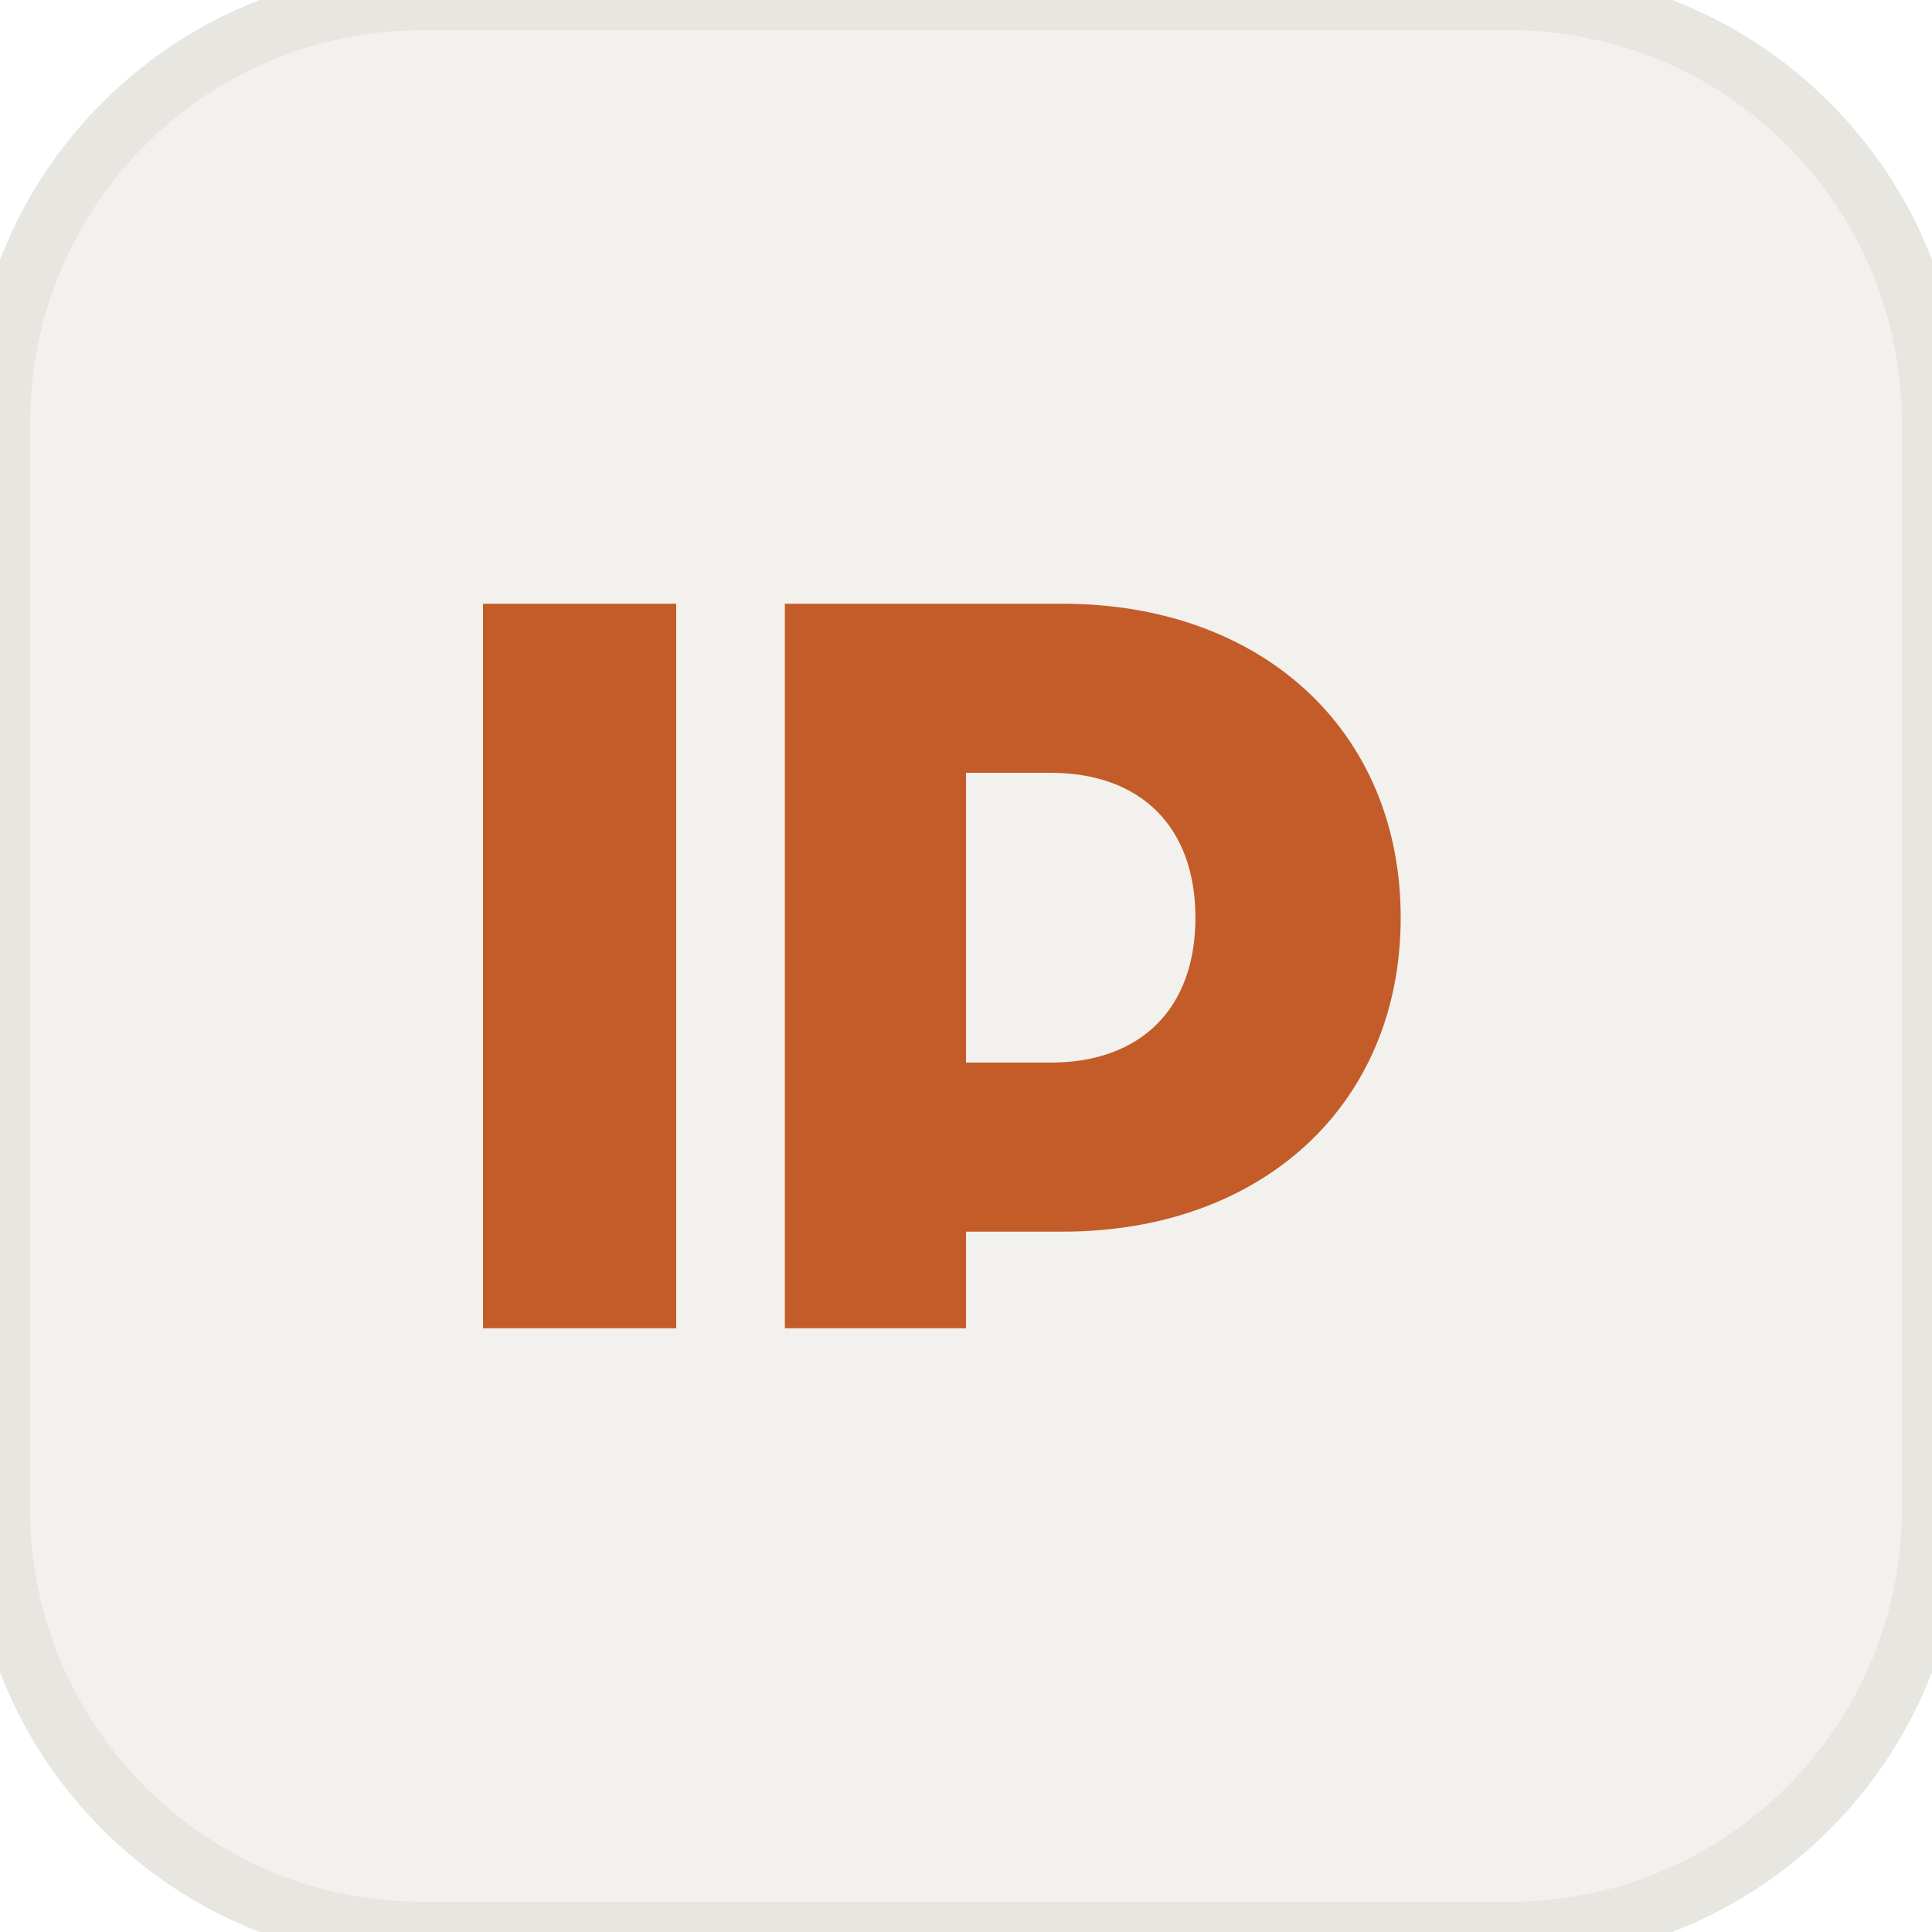
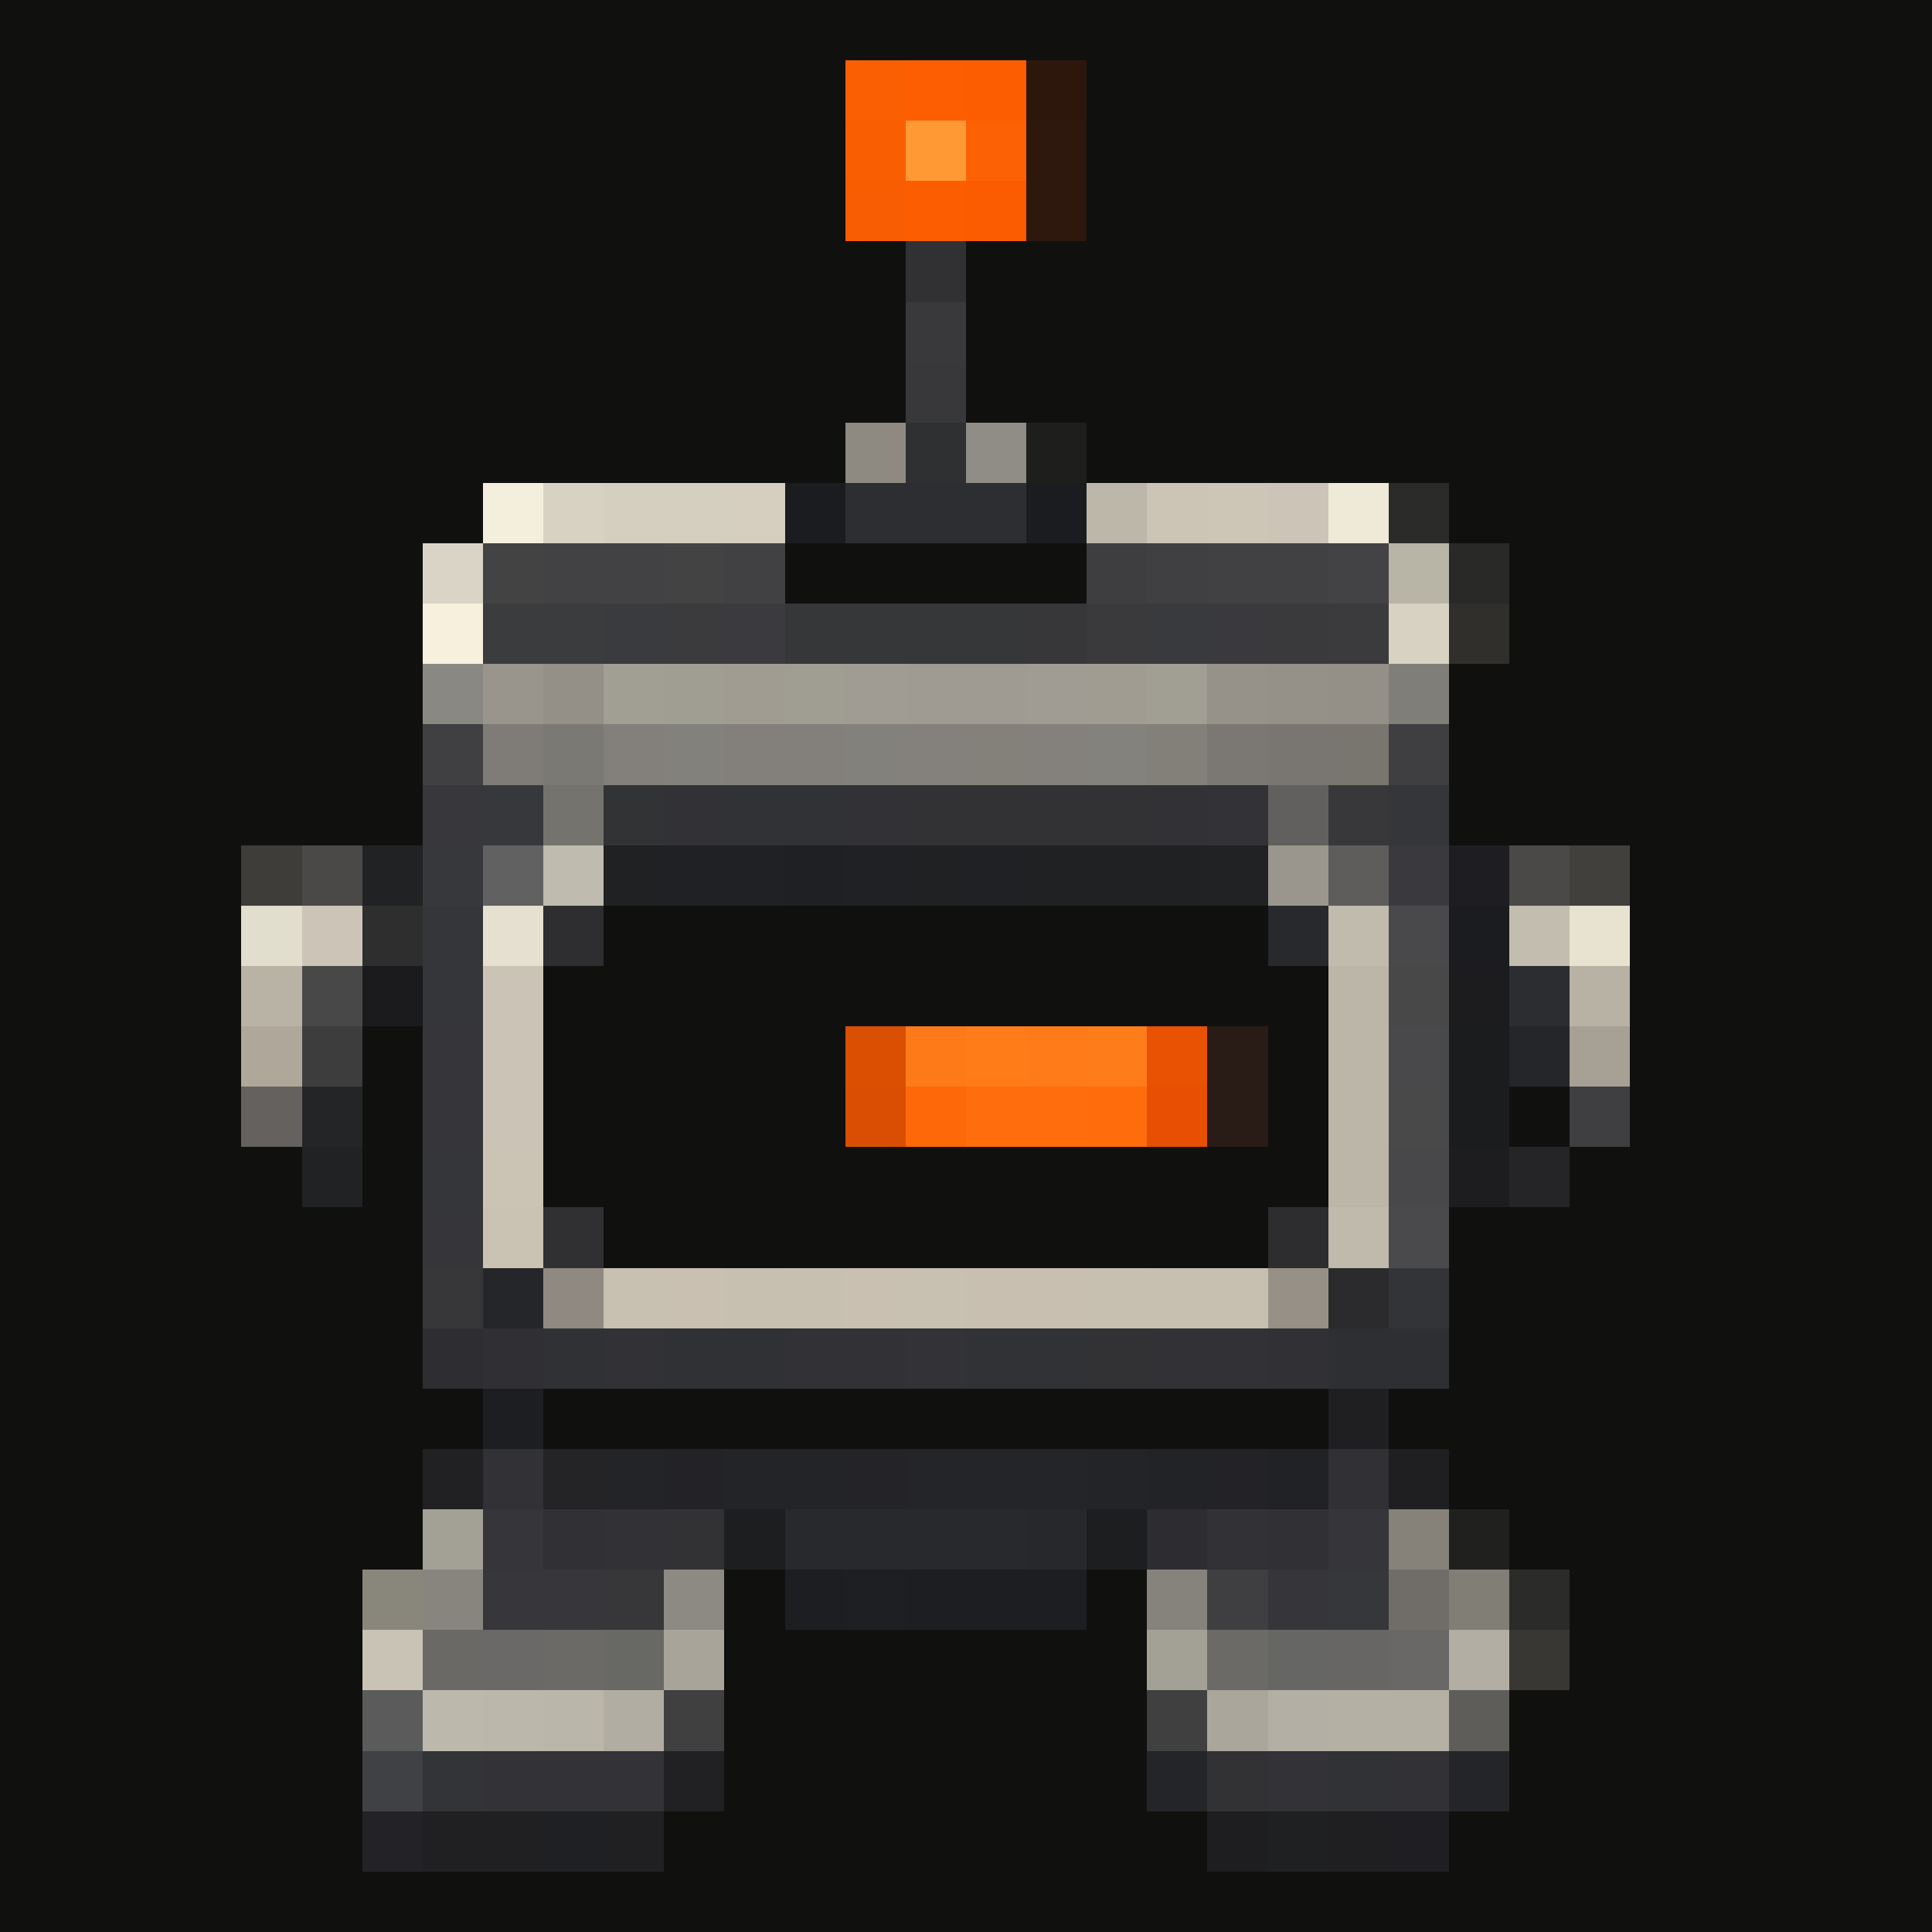
- <svg xmlns="http://www.w3.org/2000/svg" viewBox="0 0 32 32" fill="none">
-   <rect width="32" height="32" rx="7" fill="#f2f1ed" stroke="#e8e6e0" stroke-width="1" />
-   <path fill="#c45c2a" d="M8 10h3.2v12H8V10Zm4.8 0h4.8c3.3 0 5.6 2.1 5.6 5.2 0 3.1-2.3 5.2-5.6 5.2h-1.6V22H13V10Zm3.2 7.6h1.4c1.5 0 2.4-.9 2.4-2.4s-.9-2.4-2.4-2.4h-1.4v4.8Z" />
+ <svg xmlns="http://www.w3.org/2000/svg" viewBox="0 0 32 32" shape-rendering="crispEdges">
+   <rect width="32" height="32" fill="#10110f" />
+   <rect x="14" y="1" width="1" height="1" fill="#fa5f04" />
+   <rect x="15" y="1" width="1" height="1" fill="#fd5e02" />
+   <rect x="16" y="1" width="1" height="1" fill="#fc5d00" />
+   <rect x="17" y="1" width="1" height="1" fill="#2d170d" />
+   <rect x="14" y="2" width="1" height="1" fill="#f95e03" />
+   <rect x="15" y="2" width="1" height="1" fill="#ff9934" />
+   <rect x="16" y="2" width="1" height="1" fill="#fc6205" />
+   <rect x="17" y="2" width="1" height="1" fill="#2e170d" />
+   <rect x="14" y="3" width="1" height="1" fill="#f95d04" />
+   <rect x="15" y="3" width="1" height="1" fill="#fd5d01" />
+   <rect x="16" y="3" width="1" height="1" fill="#fc5c01" />
+   <rect x="17" y="3" width="1" height="1" fill="#2e170d" />
+   <rect x="15" y="4" width="1" height="1" fill="#313134" />
+   <rect x="15" y="5" width="1" height="1" fill="#39393b" />
+   <rect x="15" y="6" width="1" height="1" fill="#38383a" />
+   <rect x="14" y="7" width="1" height="1" fill="#8e8a81" />
+   <rect x="15" y="7" width="1" height="1" fill="#2f3032" />
+   <rect x="16" y="7" width="1" height="1" fill="#908c86" />
+   <rect x="17" y="7" width="1" height="1" fill="#1e1e1c" />
+   <rect x="8" y="8" width="1" height="1" fill="#f4efdc" />
+   <rect x="9" y="8" width="1" height="1" fill="#d8d2c2" />
+   <rect x="10" y="8" width="1" height="1" fill="#d5cfbf" />
+   <rect x="11" y="8" width="1" height="1" fill="#d5cfc0" />
+   <rect x="12" y="8" width="1" height="1" fill="#d6cfc0" />
+   <rect x="13" y="8" width="1" height="1" fill="#1b1c1f" />
+   <rect x="14" y="8" width="1" height="1" fill="#2d2e31" />
+   <rect x="15" y="8" width="2" height="1" fill="#2d2e32" />
+   <rect x="17" y="8" width="1" height="1" fill="#1b1c1f" />
+   <rect x="18" y="8" width="1" height="1" fill="#bcb7a9" />
+   <rect x="19" y="8" width="1" height="1" fill="#ccc5b6" />
+   <rect x="20" y="8" width="1" height="1" fill="#cdc6b6" />
+   <rect x="21" y="8" width="1" height="1" fill="#ccc5b7" />
+   <rect x="22" y="8" width="1" height="1" fill="#efead8" />
+   <rect x="23" y="8" width="1" height="1" fill="#2b2b29" />
+   <rect x="7" y="9" width="1" height="1" fill="#d9d4c5" />
+   <rect x="8" y="9" width="1" height="1" fill="#434344" />
+   <rect x="9" y="9" width="2" height="1" fill="#424244" />
+   <rect x="11" y="9" width="1" height="1" fill="#434343" />
+   <rect x="12" y="9" width="1" height="1" fill="#414143" />
+   <rect x="18" y="9" width="1" height="1" fill="#3e3d3f" />
+   <rect x="19" y="9" width="1" height="1" fill="#404042" />
+   <rect x="20" y="9" width="1" height="1" fill="#414042" />
+   <rect x="21" y="9" width="1" height="1" fill="#414143" />
+   <rect x="22" y="9" width="1" height="1" fill="#434244" />
+   <rect x="23" y="9" width="1" height="1" fill="#b8b5a7" />
+   <rect x="24" y="9" width="1" height="1" fill="#292927" />
+   <rect x="7" y="10" width="1" height="1" fill="#f6f0dc" />
+   <rect x="8" y="10" width="1" height="1" fill="#3b3c3d" />
+   <rect x="9" y="10" width="1" height="1" fill="#3b3c3e" />
+   <rect x="10" y="10" width="1" height="1" fill="#3a3b3e" />
+   <rect x="11" y="10" width="1" height="1" fill="#3b3b3d" />
+   <rect x="12" y="10" width="1" height="1" fill="#3b3a3e" />
+   <rect x="13" y="10" width="4" height="1" fill="#363739" />
+   <rect x="17" y="10" width="1" height="1" fill="#37373a" />
+   <rect x="18" y="10" width="1" height="1" fill="#3a3a3c" />
+   <rect x="19" y="10" width="1" height="1" fill="#393a3e" />
+   <rect x="20" y="10" width="1" height="1" fill="#3a3a3e" />
+   <rect x="21" y="10" width="1" height="1" fill="#3a3a3c" />
+   <rect x="22" y="10" width="1" height="1" fill="#3b3b3d" />
+   <rect x="23" y="10" width="1" height="1" fill="#d8d2c2" />
+   <rect x="24" y="10" width="1" height="1" fill="#302f2c" />
+   <rect x="7" y="11" width="1" height="1" fill="#8a8882" />
+   <rect x="8" y="11" width="1" height="1" fill="#99958c" />
+   <rect x="9" y="11" width="1" height="1" fill="#949087" />
+   <rect x="10" y="11" width="1" height="1" fill="#a19e94" />
+   <rect x="11" y="11" width="1" height="1" fill="#a09d93" />
+   <rect x="12" y="11" width="1" height="1" fill="#a19c92" />
+   <rect x="13" y="11" width="1" height="1" fill="#a09d93" />
+   <rect x="14" y="11" width="1" height="1" fill="#a09c93" />
+   <rect x="15" y="11" width="2" height="1" fill="#9f9b92" />
+   <rect x="17" y="11" width="1" height="1" fill="#a09c93" />
+   <rect x="18" y="11" width="1" height="1" fill="#a09c92" />
+   <rect x="19" y="11" width="1" height="1" fill="#a19e94" />
+   <rect x="20" y="11" width="1" height="1" fill="#969289" />
+   <rect x="21" y="11" width="1" height="1" fill="#959188" />
+   <rect x="22" y="11" width="1" height="1" fill="#948f87" />
+   <rect x="23" y="11" width="1" height="1" fill="#807e78" />
+   <rect x="7" y="12" width="1" height="1" fill="#404043" />
+   <rect x="8" y="12" width="1" height="1" fill="#7f7c78" />
+   <rect x="9" y="12" width="1" height="1" fill="#7b7974" />
+   <rect x="10" y="12" width="1" height="1" fill="#83807b" />
+   <rect x="11" y="12" width="1" height="1" fill="#83817b" />
+   <rect x="12" y="12" width="2" height="1" fill="#83807b" />
+   <rect x="14" y="12" width="1" height="1" fill="#83817b" />
+   <rect x="15" y="12" width="1" height="1" fill="#84817c" />
+   <rect x="16" y="12" width="1" height="1" fill="#84817b" />
+   <rect x="17" y="12" width="1" height="1" fill="#84817c" />
+   <rect x="18" y="12" width="1" height="1" fill="#84827c" />
+   <rect x="19" y="12" width="1" height="1" fill="#83807a" />
+   <rect x="20" y="12" width="1" height="1" fill="#7b7873" />
+   <rect x="21" y="12" width="1" height="1" fill="#797672" />
+   <rect x="22" y="12" width="1" height="1" fill="#797670" />
+   <rect x="23" y="12" width="1" height="1" fill="#3f3e40" />
+   <rect x="7" y="13" width="1" height="1" fill="#38383c" />
+   <rect x="8" y="13" width="1" height="1" fill="#37383b" />
+   <rect x="9" y="13" width="1" height="1" fill="#74736e" />
+   <rect x="10" y="13" width="1" height="1" fill="#323335" />
+   <rect x="11" y="13" width="1" height="1" fill="#323136" />
+   <rect x="12" y="13" width="1" height="1" fill="#313235" />
+   <rect x="13" y="13" width="1" height="1" fill="#313236" />
+   <rect x="14" y="13" width="1" height="1" fill="#323236" />
+   <rect x="15" y="13" width="1" height="1" fill="#323234" />
+   <rect x="16" y="13" width="3" height="1" fill="#323235" />
+   <rect x="19" y="13" width="1" height="1" fill="#323236" />
+   <rect x="20" y="13" width="1" height="1" fill="#323237" />
+   <rect x="21" y="13" width="1" height="1" fill="#62605f" />
+   <rect x="22" y="13" width="1" height="1" fill="#38383b" />
+   <rect x="23" y="13" width="1" height="1" fill="#35363a" />
+   <rect x="4" y="14" width="1" height="1" fill="#3e3d39" />
+   <rect x="5" y="14" width="1" height="1" fill="#4a4947" />
+   <rect x="6" y="14" width="1" height="1" fill="#212224" />
+   <rect x="7" y="14" width="1" height="1" fill="#37383c" />
+   <rect x="8" y="14" width="1" height="1" fill="#626161" />
+   <rect x="9" y="14" width="1" height="1" fill="#bfbbae" />
+   <rect x="10" y="14" width="1" height="1" fill="#202122" />
+   <rect x="11" y="14" width="2" height="1" fill="#202124" />
+   <rect x="13" y="14" width="1" height="1" fill="#1f2024" />
+   <rect x="14" y="14" width="1" height="1" fill="#202124" />
+   <rect x="15" y="14" width="1" height="1" fill="#1f2123" />
+   <rect x="16" y="14" width="1" height="1" fill="#202124" />
+   <rect x="17" y="14" width="2" height="1" fill="#202123" />
+   <rect x="19" y="14" width="1" height="1" fill="#202122" />
+   <rect x="20" y="14" width="1" height="1" fill="#202224" />
+   <rect x="21" y="14" width="1" height="1" fill="#9b968d" />
+   <rect x="22" y="14" width="1" height="1" fill="#5f5d5c" />
+   <rect x="23" y="14" width="1" height="1" fill="#3a3a3e" />
+   <rect x="24" y="14" width="1" height="1" fill="#1e1d21" />
+   <rect x="25" y="14" width="1" height="1" fill="#4a4947" />
+   <rect x="26" y="14" width="1" height="1" fill="#41403c" />
+   <rect x="4" y="15" width="1" height="1" fill="#e2decd" />
+   <rect x="5" y="15" width="1" height="1" fill="#ccc5b7" />
+   <rect x="6" y="15" width="1" height="1" fill="#2e2e2e" />
+   <rect x="7" y="15" width="1" height="1" fill="#35363a" />
+   <rect x="8" y="15" width="1" height="1" fill="#e5e0cf" />
+   <rect x="9" y="15" width="1" height="1" fill="#2e2e30" />
+   <rect x="21" y="15" width="1" height="1" fill="#28292d" />
+   <rect x="22" y="15" width="1" height="1" fill="#c1bbad" />
+   <rect x="23" y="15" width="1" height="1" fill="#49484a" />
+   <rect x="24" y="15" width="1" height="1" fill="#1b1c1f" />
+   <rect x="25" y="15" width="1" height="1" fill="#c3bdaf" />
+   <rect x="26" y="15" width="1" height="1" fill="#e8e3d1" />
+   <rect x="4" y="16" width="1" height="1" fill="#b9b3a6" />
+   <rect x="5" y="16" width="1" height="1" fill="#494849" />
+   <rect x="6" y="16" width="1" height="1" fill="#1b1b1e" />
+   <rect x="7" y="16" width="1" height="1" fill="#35363a" />
+   <rect x="8" y="16" width="1" height="1" fill="#cbc4b6" />
+   <rect x="22" y="16" width="1" height="1" fill="#bcb6a9" />
+   <rect x="23" y="16" width="1" height="1" fill="#484849" />
+   <rect x="24" y="16" width="1" height="1" fill="#1c1c1e" />
+   <rect x="25" y="16" width="1" height="1" fill="#2c2d31" />
+   <rect x="26" y="16" width="1" height="1" fill="#b8b2a5" />
+   <rect x="4" y="17" width="1" height="1" fill="#aea79a" />
+   <rect x="5" y="17" width="1" height="1" fill="#3e3d3e" />
+   <rect x="7" y="17" width="1" height="1" fill="#35353a" />
+   <rect x="8" y="17" width="1" height="1" fill="#cbc4b6" />
+   <rect x="14" y="17" width="1" height="1" fill="#db4f02" />
+   <rect x="15" y="17" width="1" height="1" fill="#fe7a19" />
+   <rect x="16" y="17" width="1" height="1" fill="#ff7c18" />
+   <rect x="17" y="17" width="1" height="1" fill="#ff7b19" />
+   <rect x="18" y="17" width="1" height="1" fill="#ff7c1a" />
+   <rect x="19" y="17" width="1" height="1" fill="#e95203" />
+   <rect x="20" y="17" width="1" height="1" fill="#291c17" />
+   <rect x="22" y="17" width="1" height="1" fill="#bcb6a8" />
+   <rect x="23" y="17" width="1" height="1" fill="#49494b" />
+   <rect x="24" y="17" width="1" height="1" fill="#1b1c1e" />
+   <rect x="25" y="17" width="1" height="1" fill="#25262a" />
+   <rect x="26" y="17" width="1" height="1" fill="#a6a095" />
+   <rect x="4" y="18" width="1" height="1" fill="#64615f" />
+   <rect x="5" y="18" width="1" height="1" fill="#242527" />
+   <rect x="7" y="18" width="1" height="1" fill="#36363a" />
+   <rect x="8" y="18" width="1" height="1" fill="#cbc3b5" />
+   <rect x="14" y="18" width="1" height="1" fill="#da4e03" />
+   <rect x="15" y="18" width="1" height="1" fill="#fe6809" />
+   <rect x="16" y="18" width="1" height="1" fill="#ff6d0c" />
+   <rect x="17" y="18" width="1" height="1" fill="#ff6d0d" />
+   <rect x="18" y="18" width="1" height="1" fill="#ff6c0c" />
+   <rect x="19" y="18" width="1" height="1" fill="#e84f02" />
+   <rect x="20" y="18" width="1" height="1" fill="#291c17" />
+   <rect x="22" y="18" width="1" height="1" fill="#bcb6a8" />
+   <rect x="23" y="18" width="1" height="1" fill="#49494a" />
+   <rect x="24" y="18" width="1" height="1" fill="#1b1c1e" />
+   <rect x="26" y="18" width="1" height="1" fill="#3f3f41" />
+   <rect x="5" y="19" width="1" height="1" fill="#212224" />
+   <rect x="7" y="19" width="1" height="1" fill="#35363a" />
+   <rect x="8" y="19" width="1" height="1" fill="#cbc4b5" />
+   <rect x="22" y="19" width="1" height="1" fill="#bcb6a8" />
+   <rect x="23" y="19" width="1" height="1" fill="#48484a" />
+   <rect x="24" y="19" width="1" height="1" fill="#1d1d1f" />
+   <rect x="25" y="19" width="1" height="1" fill="#252528" />
+   <rect x="7" y="20" width="1" height="1" fill="#36363a" />
+   <rect x="8" y="20" width="1" height="1" fill="#cac3b4" />
+   <rect x="9" y="20" width="1" height="1" fill="#302f32" />
+   <rect x="21" y="20" width="1" height="1" fill="#2d2d2f" />
+   <rect x="22" y="20" width="1" height="1" fill="#c0baac" />
+   <rect x="23" y="20" width="1" height="1" fill="#4a494b" />
+   <rect x="7" y="21" width="1" height="1" fill="#373639" />
+   <rect x="8" y="21" width="1" height="1" fill="#252629" />
+   <rect x="9" y="21" width="1" height="1" fill="#8f8981" />
+   <rect x="10" y="21" width="1" height="1" fill="#c8c0b1" />
+   <rect x="11" y="21" width="1" height="1" fill="#c9c0b1" />
+   <rect x="12" y="21" width="1" height="1" fill="#c7bfaf" />
+   <rect x="13" y="21" width="1" height="1" fill="#c7bfb0" />
+   <rect x="14" y="21" width="1" height="1" fill="#c9c0b1" />
+   <rect x="15" y="21" width="1" height="1" fill="#c8c0b1" />
+   <rect x="16" y="21" width="2" height="1" fill="#c8bfb0" />
+   <rect x="18" y="21" width="1" height="1" fill="#c7bfb0" />
+   <rect x="19" y="21" width="2" height="1" fill="#c7bfaf" />
+   <rect x="21" y="21" width="1" height="1" fill="#979087" />
+   <rect x="22" y="21" width="1" height="1" fill="#2b2a2d" />
+   <rect x="23" y="21" width="1" height="1" fill="#333438" />
+   <rect x="7" y="22" width="1" height="1" fill="#2e2e32" />
+   <rect x="8" y="22" width="1" height="1" fill="#303034" />
+   <rect x="9" y="22" width="1" height="1" fill="#303135" />
+   <rect x="10" y="22" width="1" height="1" fill="#313136" />
+   <rect x="11" y="22" width="2" height="1" fill="#303135" />
+   <rect x="13" y="22" width="1" height="1" fill="#323136" />
+   <rect x="14" y="22" width="1" height="1" fill="#323236" />
+   <rect x="15" y="22" width="1" height="1" fill="#323237" />
+   <rect x="16" y="22" width="2" height="1" fill="#313236" />
+   <rect x="18" y="22" width="1" height="1" fill="#323235" />
+   <rect x="19" y="22" width="2" height="1" fill="#323236" />
+   <rect x="21" y="22" width="1" height="1" fill="#313135" />
+   <rect x="22" y="22" width="2" height="1" fill="#2e2f33" />
+   <rect x="8" y="23" width="1" height="1" fill="#1d1e21" />
+   <rect x="22" y="23" width="1" height="1" fill="#1f1f22" />
+   <rect x="7" y="24" width="1" height="1" fill="#212124" />
+   <rect x="8" y="24" width="1" height="1" fill="#323136" />
+   <rect x="9" y="24" width="1" height="1" fill="#242427" />
+   <rect x="10" y="24" width="1" height="1" fill="#232427" />
+   <rect x="11" y="24" width="1" height="1" fill="#232327" />
+   <rect x="12" y="24" width="2" height="1" fill="#232428" />
+   <rect x="14" y="24" width="1" height="1" fill="#242428" />
+   <rect x="15" y="24" width="1" height="1" fill="#242529" />
+   <rect x="16" y="24" width="2" height="1" fill="#242528" />
+   <rect x="18" y="24" width="1" height="1" fill="#232427" />
+   <rect x="19" y="24" width="1" height="1" fill="#222327" />
+   <rect x="20" y="24" width="1" height="1" fill="#232327" />
+   <rect x="21" y="24" width="1" height="1" fill="#212226" />
+   <rect x="22" y="24" width="1" height="1" fill="#303035" />
+   <rect x="23" y="24" width="1" height="1" fill="#1f1f22" />
+   <rect x="7" y="25" width="1" height="1" fill="#a3a096" />
+   <rect x="8" y="25" width="1" height="1" fill="#36353a" />
+   <rect x="9" y="25" width="1" height="1" fill="#313135" />
+   <rect x="10" y="25" width="1" height="1" fill="#323135" />
+   <rect x="11" y="25" width="1" height="1" fill="#323235" />
+   <rect x="12" y="25" width="1" height="1" fill="#1d1e20" />
+   <rect x="13" y="25" width="3" height="1" fill="#28292d" />
+   <rect x="16" y="25" width="1" height="1" fill="#28292c" />
+   <rect x="17" y="25" width="1" height="1" fill="#27282c" />
+   <rect x="18" y="25" width="1" height="1" fill="#1d1e20" />
+   <rect x="19" y="25" width="1" height="1" fill="#2d2d31" />
+   <rect x="20" y="25" width="1" height="1" fill="#313136" />
+   <rect x="21" y="25" width="1" height="1" fill="#313035" />
+   <rect x="22" y="25" width="1" height="1" fill="#36363a" />
+   <rect x="23" y="25" width="1" height="1" fill="#868279" />
+   <rect x="24" y="25" width="1" height="1" fill="#20201e" />
+   <rect x="6" y="26" width="1" height="1" fill="#89877c" />
+   <rect x="7" y="26" width="1" height="1" fill="#87857e" />
+   <rect x="8" y="26" width="1" height="1" fill="#37373b" />
+   <rect x="9" y="26" width="1" height="1" fill="#37363b" />
+   <rect x="10" y="26" width="1" height="1" fill="#373739" />
+   <rect x="11" y="26" width="1" height="1" fill="#8d8a83" />
+   <rect x="13" y="26" width="1" height="1" fill="#1d1e22" />
+   <rect x="14" y="26" width="1" height="1" fill="#1e1f22" />
+   <rect x="15" y="26" width="3" height="1" fill="#1d1e21" />
+   <rect x="19" y="26" width="1" height="1" fill="#85837c" />
+   <rect x="20" y="26" width="1" height="1" fill="#3f3f42" />
+   <rect x="21" y="26" width="1" height="1" fill="#36363a" />
+   <rect x="22" y="26" width="1" height="1" fill="#36373b" />
+   <rect x="23" y="26" width="1" height="1" fill="#706d69" />
+   <rect x="24" y="26" width="1" height="1" fill="#807e75" />
+   <rect x="25" y="26" width="1" height="1" fill="#2b2c29" />
+   <rect x="6" y="27" width="1" height="1" fill="#c8c3b5" />
+   <rect x="7" y="27" width="1" height="1" fill="#6a6965" />
+   <rect x="8" y="27" width="1" height="1" fill="#6b6967" />
+   <rect x="9" y="27" width="1" height="1" fill="#6b6a66" />
+   <rect x="10" y="27" width="1" height="1" fill="#686864" />
+   <rect x="11" y="27" width="1" height="1" fill="#a9a499" />
+   <rect x="19" y="27" width="1" height="1" fill="#a3a195" />
+   <rect x="20" y="27" width="1" height="1" fill="#6b6a67" />
+   <rect x="21" y="27" width="1" height="1" fill="#666664" />
+   <rect x="22" y="27" width="1" height="1" fill="#676664" />
+   <rect x="23" y="27" width="1" height="1" fill="#696866" />
+   <rect x="24" y="27" width="1" height="1" fill="#b3aea3" />
+   <rect x="25" y="27" width="1" height="1" fill="#383733" />
+   <rect x="6" y="28" width="1" height="1" fill="#5c5b5b" />
+   <rect x="7" y="28" width="1" height="1" fill="#bdb8ac" />
+   <rect x="8" y="28" width="1" height="1" fill="#bbb7aa" />
+   <rect x="9" y="28" width="1" height="1" fill="#bab6a9" />
+   <rect x="10" y="28" width="1" height="1" fill="#b2ada2" />
+   <rect x="11" y="28" width="1" height="1" fill="#404041" />
+   <rect x="19" y="28" width="1" height="1" fill="#404041" />
+   <rect x="20" y="28" width="1" height="1" fill="#aaa69c" />
+   <rect x="21" y="28" width="1" height="1" fill="#b4afa4" />
+   <rect x="22" y="28" width="1" height="1" fill="#b4b0a4" />
+   <rect x="23" y="28" width="1" height="1" fill="#b4b0a3" />
+   <rect x="24" y="28" width="1" height="1" fill="#5e5d5a" />
+   <rect x="6" y="29" width="1" height="1" fill="#404144" />
+   <rect x="7" y="29" width="1" height="1" fill="#333438" />
+   <rect x="8" y="29" width="2" height="1" fill="#333237" />
+   <rect x="10" y="29" width="1" height="1" fill="#323237" />
+   <rect x="11" y="29" width="1" height="1" fill="#212124" />
+   <rect x="19" y="29" width="1" height="1" fill="#242529" />
+   <rect x="20" y="29" width="1" height="1" fill="#323235" />
+   <rect x="21" y="29" width="1" height="1" fill="#333237" />
+   <rect x="22" y="29" width="1" height="1" fill="#313236" />
+   <rect x="23" y="29" width="1" height="1" fill="#323236" />
+   <rect x="24" y="29" width="1" height="1" fill="#242529" />
+   <rect x="6" y="30" width="1" height="1" fill="#232327" />
+   <rect x="7" y="30" width="1" height="1" fill="#202023" />
+   <rect x="8" y="30" width="1" height="1" fill="#202022" />
+   <rect x="9" y="30" width="1" height="1" fill="#1f2023" />
+   <rect x="10" y="30" width="1" height="1" fill="#202022" />
+   <rect x="20" y="30" width="1" height="1" fill="#1e1e21" />
+   <rect x="21" y="30" width="1" height="1" fill="#1f2022" />
+   <rect x="22" y="30" width="1" height="1" fill="#1f1f21" />
+   <rect x="23" y="30" width="1" height="1" fill="#1f1f23" />
</svg>
